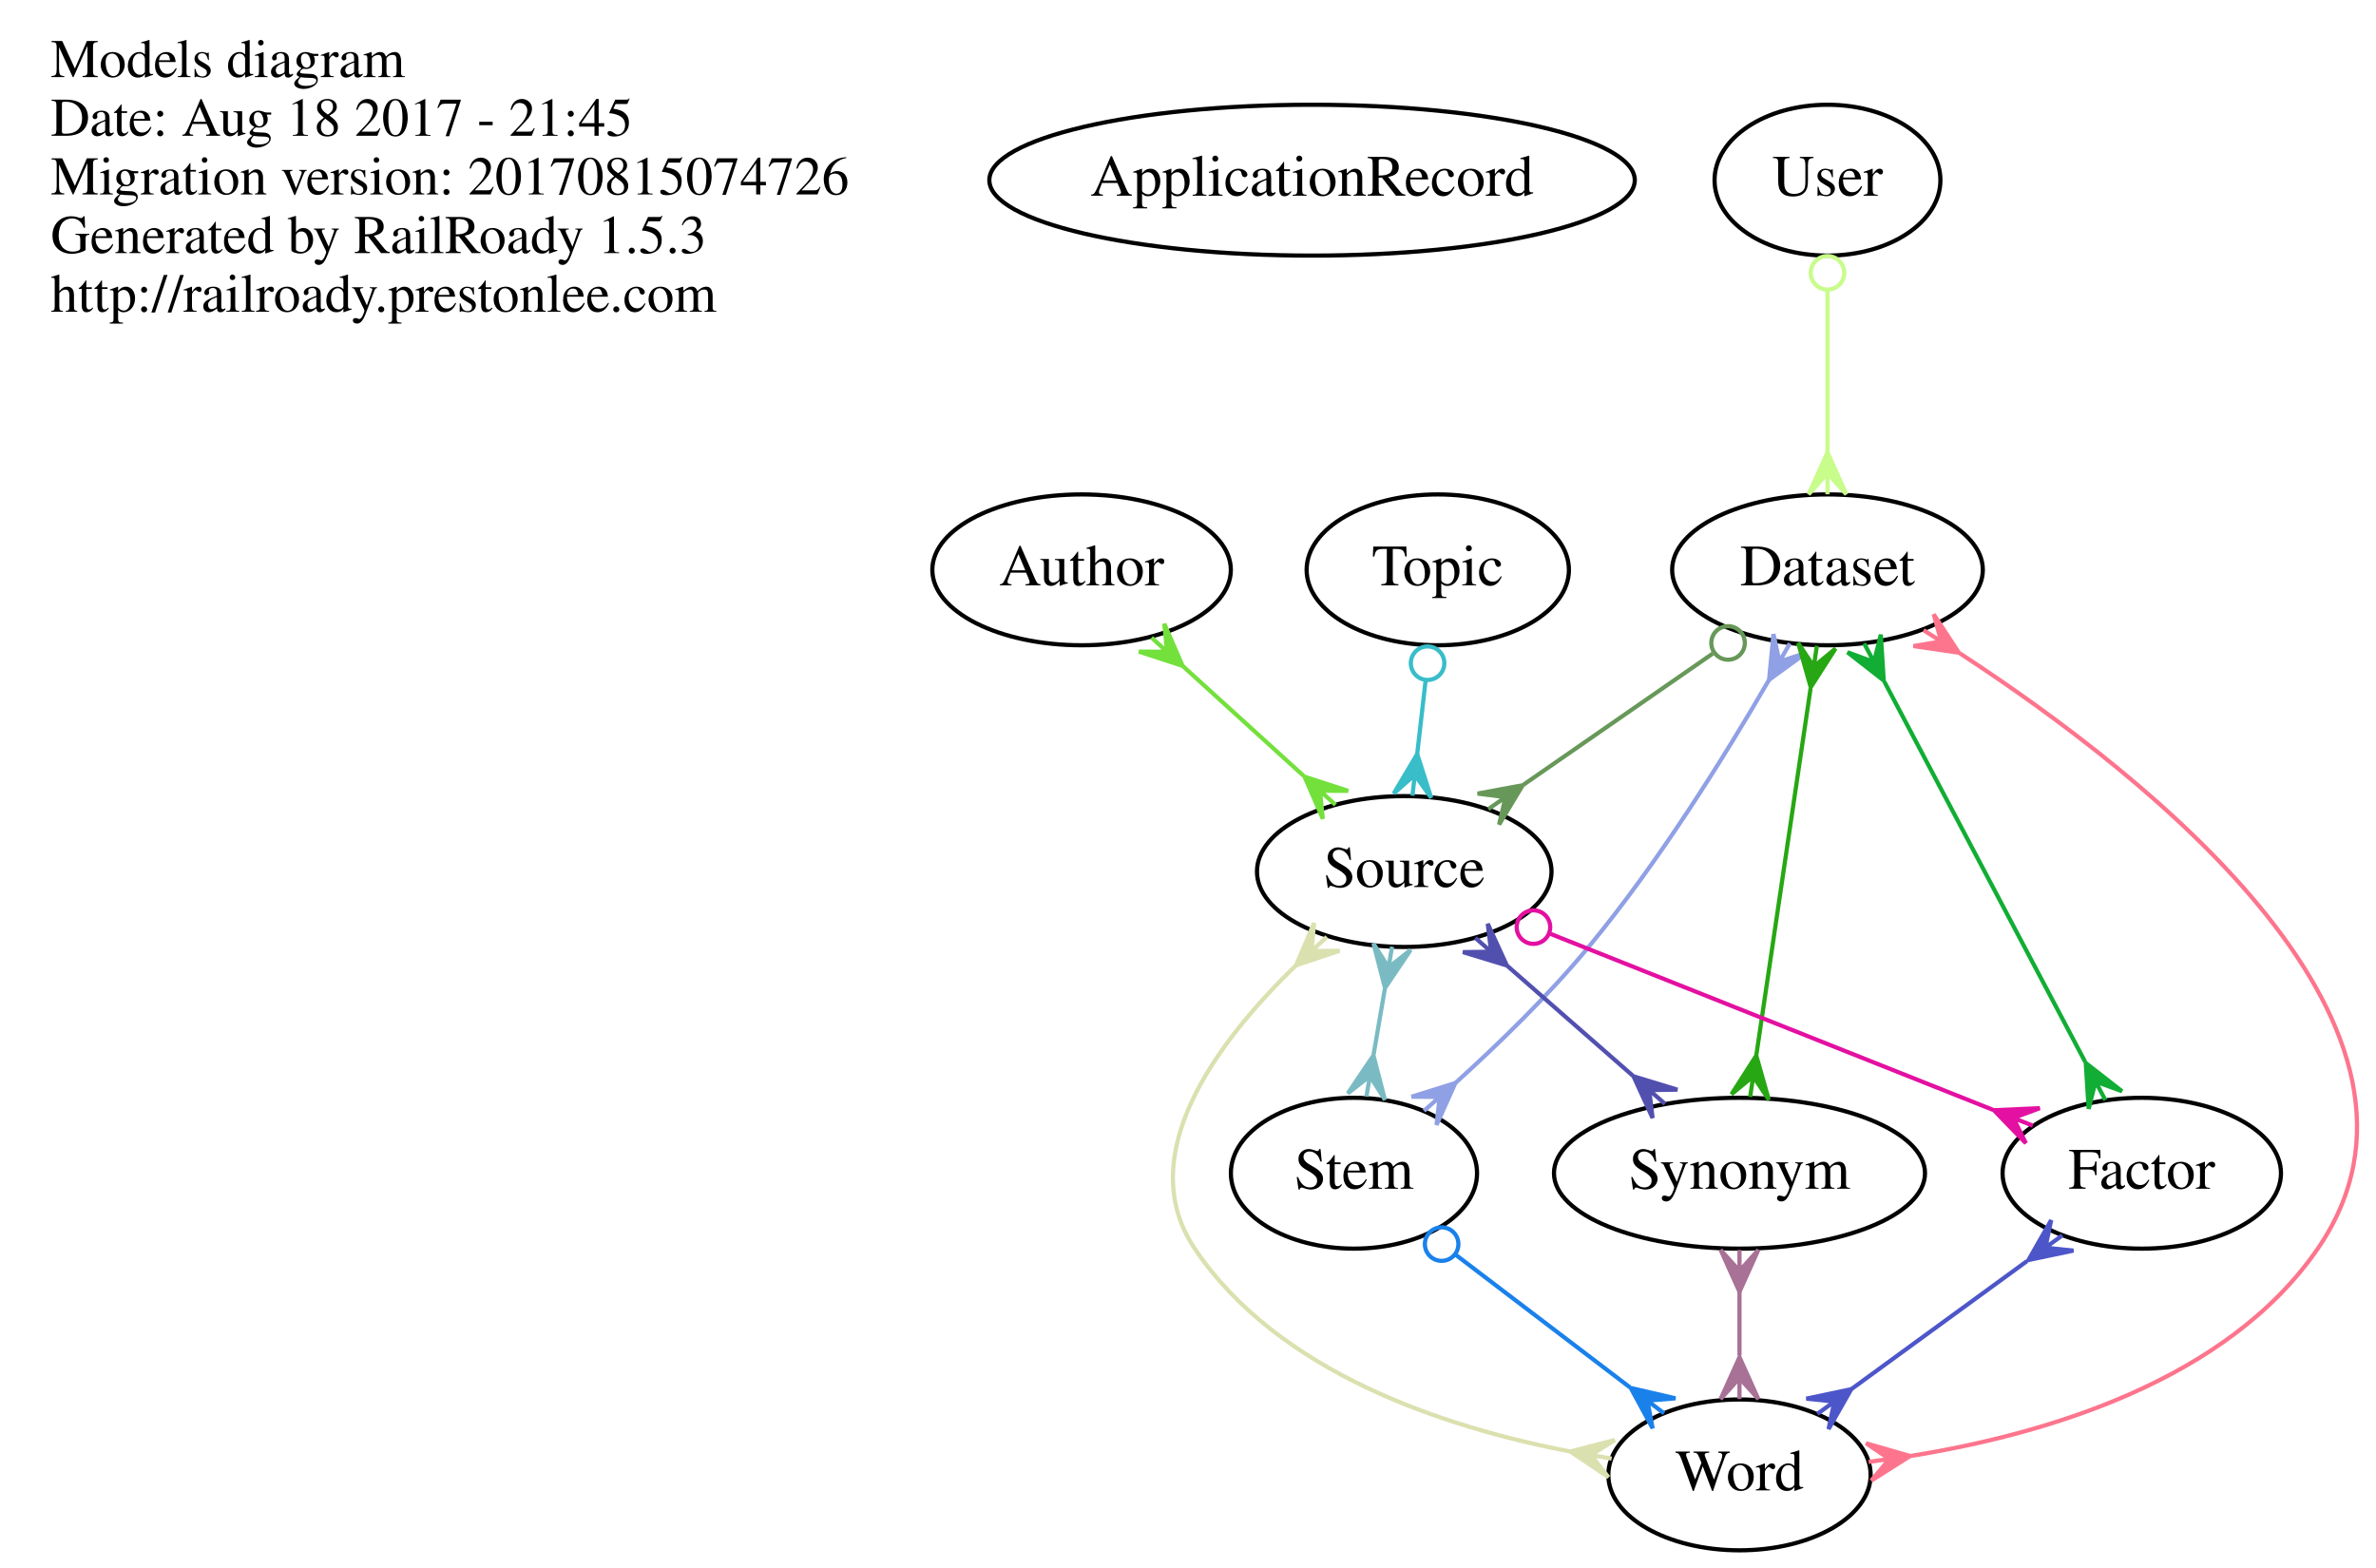
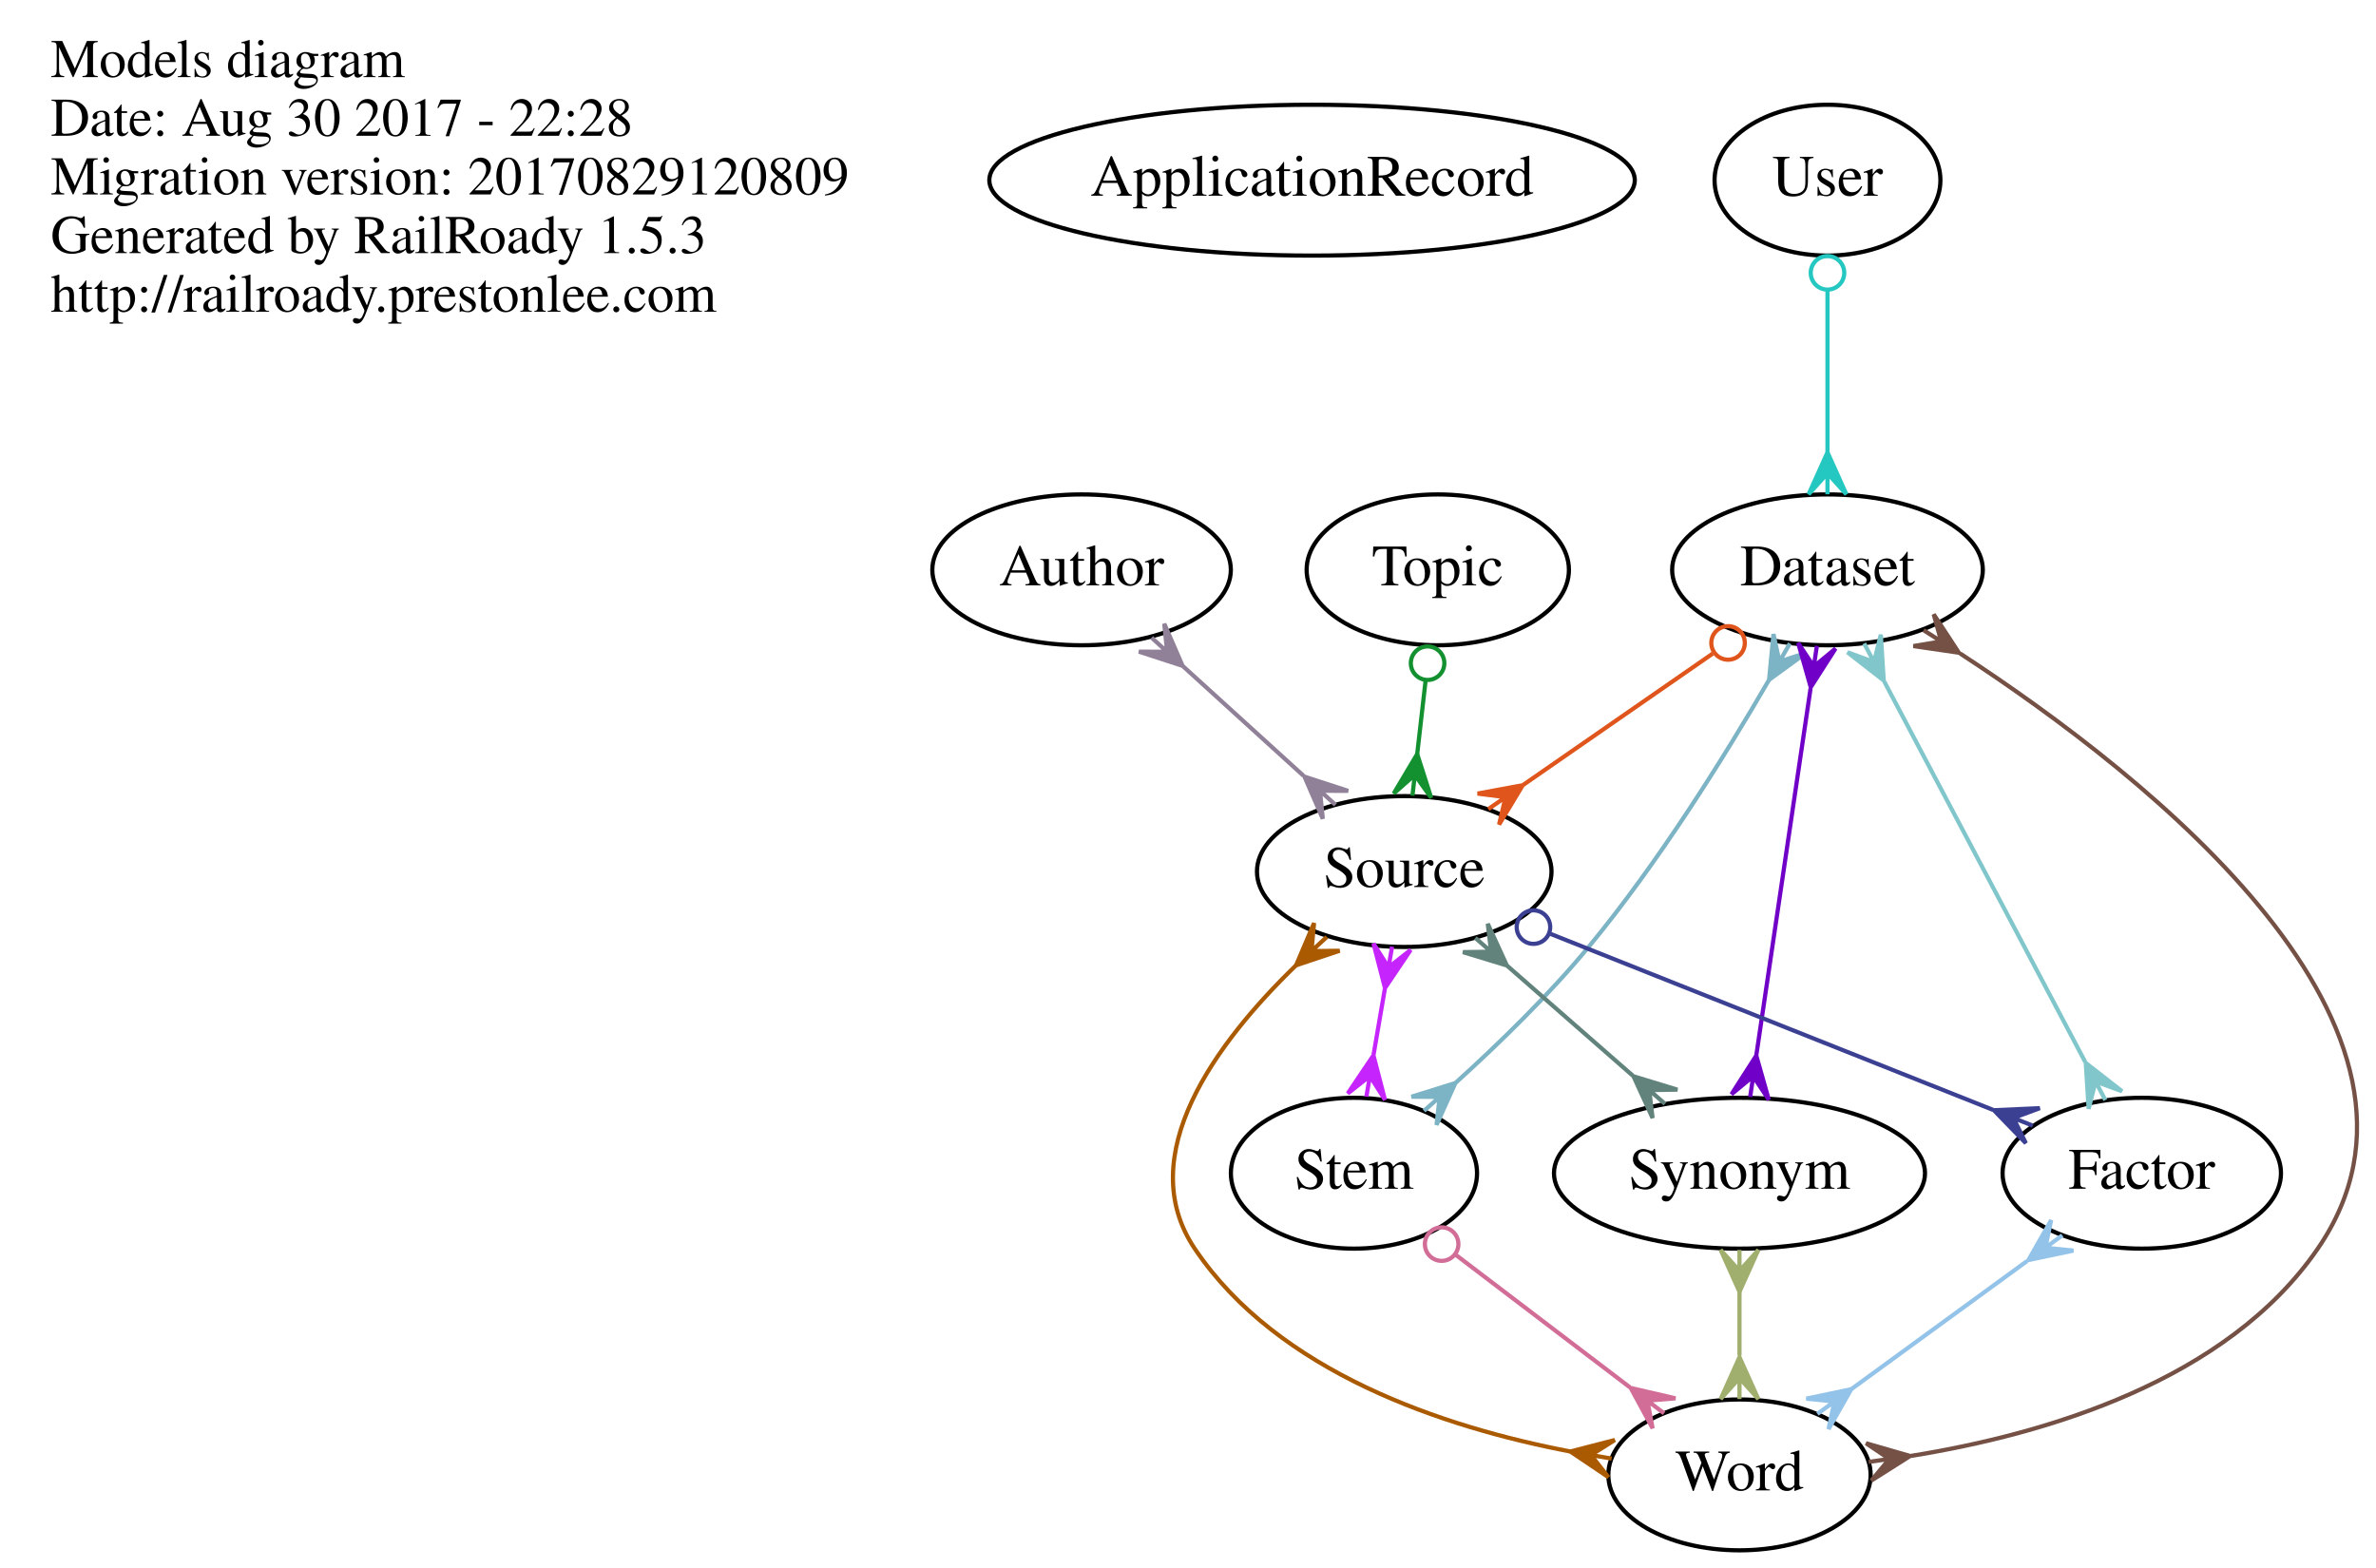
<svg xmlns="http://www.w3.org/2000/svg" width="567pt" height="374pt" viewBox="0.00 0.00 566.79 374.00">
  <g id="graph0" class="graph" transform="scale(1 1) rotate(0) translate(4 370)">
    <polygon fill="none" stroke="none" points="-4,4 -4,-370 562.786,-370 562.786,4 -4,4" />
    <g id="node1" class="node">
      <text text-anchor="start" x="8" y="-351.6" font-family="Times,serif" font-size="13.00">Models diagram</text>
-       <text text-anchor="start" x="8" y="-337.6" font-family="Times,serif" font-size="13.00">Date: Aug 18 2017 - 21:45</text>
-       <text text-anchor="start" x="8" y="-323.6" font-family="Times,serif" font-size="13.00">Migration version: 20170815074726</text>
+       <text text-anchor="start" x="8" y="-337.6" font-family="Times,serif" font-size="13.00">Date: Aug 30 2017 - 22:28</text>
+       <text text-anchor="start" x="8" y="-323.6" font-family="Times,serif" font-size="13.00">Migration version: 20170829120809</text>
      <text text-anchor="start" x="8" y="-309.6" font-family="Times,serif" font-size="13.00">Generated by RailRoady 1.5.3</text>
      <text text-anchor="start" x="8" y="-295.6" font-family="Times,serif" font-size="13.00">http://railroady.prestonlee.com</text>
    </g>
    <g id="node2" class="node">
      <ellipse fill="none" stroke="black" cx="309" cy="-327" rx="77.015" ry="18" />
      <text text-anchor="middle" x="309" y="-323.3" font-family="Times,serif" font-size="14.00">ApplicationRecord</text>
    </g>
    <g id="node3" class="node">
      <ellipse fill="none" stroke="black" cx="254" cy="-234" rx="35.619" ry="18" />
      <text text-anchor="middle" x="254" y="-230.3" font-family="Times,serif" font-size="14.00">Author</text>
    </g>
    <g id="node6" class="node">
      <ellipse fill="none" stroke="black" cx="331" cy="-162" rx="35.145" ry="18" />
      <text text-anchor="middle" x="331" y="-158.3" font-family="Times,serif" font-size="14.00">Source</text>
    </g>
    <g id="edge1" class="edge">
-       <path fill="none" stroke="#74e03c" d="M278.139,-211.055C287.313,-202.715 297.757,-193.221 306.925,-184.886" />
-       <polygon fill="#74e03c" stroke="#74e03c" points="278.107,-211.084 267.681,-214.481 274.408,-214.448 270.708,-217.811 270.708,-217.811 270.708,-217.811 274.408,-214.448 273.735,-221.141 278.107,-211.084 278.107,-211.084" />
-       <polygon fill="#74e03c" stroke="#74e03c" points="307.19,-184.646 317.616,-181.249 310.89,-181.282 314.589,-177.919 314.589,-177.919 314.589,-177.919 310.89,-181.282 311.562,-174.589 307.19,-184.646 307.19,-184.646" />
+       <path fill="none" stroke="#908198" d="M278.139,-211.055C287.313,-202.715 297.757,-193.221 306.925,-184.886" />
+       <polygon fill="#908198" stroke="#908198" points="278.107,-211.084 267.681,-214.481 274.408,-214.448 270.708,-217.811 270.708,-217.811 270.708,-217.811 274.408,-214.448 273.735,-221.141 278.107,-211.084 278.107,-211.084" />
+       <polygon fill="#908198" stroke="#908198" points="307.19,-184.646 317.616,-181.249 310.89,-181.282 314.589,-177.919 314.589,-177.919 314.589,-177.919 310.89,-181.282 311.562,-174.589 307.19,-184.646 307.19,-184.646" />
    </g>
    <g id="node4" class="node">
      <ellipse fill="none" stroke="black" cx="432" cy="-234" rx="37.07" ry="18" />
      <text text-anchor="middle" x="432" y="-230.3" font-family="Times,serif" font-size="14.00">Dataset</text>
    </g>
    <g id="node5" class="node">
      <ellipse fill="none" stroke="black" cx="507" cy="-90" rx="33.221" ry="18" />
      <text text-anchor="middle" x="507" y="-86.3" font-family="Times,serif" font-size="14.00">Factor</text>
    </g>
    <g id="edge3" class="edge">
-       <path fill="none" stroke="#11ad34" d="M445.564,-207.318C459.147,-181.602 479.927,-142.257 493.491,-116.578" />
-       <polygon fill="#11ad34" stroke="#11ad34" points="445.421,-207.59 436.771,-214.331 443.085,-212.012 440.75,-216.433 440.75,-216.433 440.75,-216.433 443.085,-212.012 444.729,-218.535 445.421,-207.59 445.421,-207.59" />
-       <polygon fill="#11ad34" stroke="#11ad34" points="493.635,-116.304 502.285,-109.563 495.97,-111.883 498.305,-107.462 498.305,-107.462 498.305,-107.462 495.97,-111.883 494.326,-105.36 493.635,-116.304 493.635,-116.304" />
+       <path fill="none" stroke="#81c6cb" d="M445.564,-207.318C459.147,-181.602 479.927,-142.257 493.491,-116.578" />
+       <polygon fill="#81c6cb" stroke="#81c6cb" points="445.421,-207.59 436.771,-214.331 443.085,-212.012 440.75,-216.433 440.75,-216.433 440.75,-216.433 443.085,-212.012 444.729,-218.535 445.421,-207.59 445.421,-207.59" />
+       <polygon fill="#81c6cb" stroke="#81c6cb" points="493.635,-116.304 502.285,-109.563 495.97,-111.883 498.305,-107.462 498.305,-107.462 498.305,-107.462 495.97,-111.883 494.326,-105.36 493.635,-116.304 493.635,-116.304" />
    </g>
    <g id="edge2" class="edge">
-       <path fill="none" stroke="#679859" d="M404.616,-214.021C390.617,-204.319 373.596,-192.522 359.449,-182.717" />
-       <ellipse fill="none" stroke="#679859" cx="408.274" cy="-216.556" rx="4" ry="4" />
-       <polygon fill="#679859" stroke="#679859" points="359.283,-182.602 353.627,-173.207 355.173,-179.754 351.064,-176.906 351.064,-176.906 351.064,-176.906 355.173,-179.754 348.5,-180.604 359.283,-182.602 359.283,-182.602" />
+       <path fill="none" stroke="#df551b" d="M404.616,-214.021C390.617,-204.319 373.596,-192.522 359.449,-182.717" />
+       <ellipse fill="none" stroke="#df551b" cx="408.274" cy="-216.556" rx="4" ry="4" />
+       <polygon fill="#df551b" stroke="#df551b" points="359.283,-182.602 353.627,-173.207 355.173,-179.754 351.064,-176.906 351.064,-176.906 351.064,-176.906 355.173,-179.754 348.5,-180.604 359.283,-182.602 359.283,-182.602" />
    </g>
    <g id="node7" class="node">
      <ellipse fill="none" stroke="black" cx="319" cy="-90" rx="29.372" ry="18" />
      <text text-anchor="middle" x="319" y="-86.3" font-family="Times,serif" font-size="14.00">Stem</text>
    </g>
    <g id="edge5" class="edge">
-       <path fill="none" stroke="#90a0e5" d="M418.041,-207.717C407.333,-189.264 391.612,-164.075 375,-144 365.479,-132.494 353.622,-120.951 343.272,-111.589" />
-       <polygon fill="#90a0e5" stroke="#90a0e5" points="418.06,-207.751 419.111,-218.667 420.539,-212.093 423.019,-216.435 423.019,-216.435 423.019,-216.435 420.539,-212.093 426.926,-214.204 418.06,-207.751 418.06,-207.751" />
-       <polygon fill="#90a0e5" stroke="#90a0e5" points="343.198,-111.524 338.7,-101.523 339.457,-108.207 335.715,-104.891 335.715,-104.891 335.715,-104.891 339.457,-108.207 332.73,-108.258 343.198,-111.524 343.198,-111.524" />
+       <path fill="none" stroke="#7cb3c5" d="M418.041,-207.717C407.333,-189.264 391.612,-164.075 375,-144 365.479,-132.494 353.622,-120.951 343.272,-111.589" />
+       <polygon fill="#7cb3c5" stroke="#7cb3c5" points="418.06,-207.751 419.111,-218.667 420.539,-212.093 423.019,-216.435 423.019,-216.435 423.019,-216.435 420.539,-212.093 426.926,-214.204 418.06,-207.751 418.06,-207.751" />
+       <polygon fill="#7cb3c5" stroke="#7cb3c5" points="343.198,-111.524 338.7,-101.523 339.457,-108.207 335.715,-104.891 335.715,-104.891 335.715,-104.891 339.457,-108.207 332.73,-108.258 343.198,-111.524 343.198,-111.524" />
    </g>
    <g id="node8" class="node">
      <ellipse fill="none" stroke="black" cx="411" cy="-90" rx="44.271" ry="18" />
      <text text-anchor="middle" x="411" y="-86.3" font-family="Times,serif" font-size="14.00">Synonym</text>
    </g>
    <g id="edge6" class="edge">
-       <path fill="none" stroke="#27a713" d="M427.96,-205.679C424.234,-180.487 418.734,-143.295 415.016,-118.156" />
-       <polygon fill="#27a713" stroke="#27a713" points="428.004,-205.979 425.015,-216.53 428.735,-210.925 429.467,-215.871 429.467,-215.871 429.467,-215.871 428.735,-210.925 433.918,-215.213 428.004,-205.979 428.004,-205.979" />
-       <polygon fill="#27a713" stroke="#27a713" points="415.005,-118.082 417.994,-107.531 414.274,-113.135 413.542,-108.189 413.542,-108.189 413.542,-108.189 414.274,-113.135 409.09,-108.848 415.005,-118.082 415.005,-118.082" />
+       <path fill="none" stroke="#7000c7" d="M427.96,-205.679C424.234,-180.487 418.734,-143.295 415.016,-118.156" />
+       <polygon fill="#7000c7" stroke="#7000c7" points="428.004,-205.979 425.015,-216.53 428.735,-210.925 429.467,-215.871 429.467,-215.871 429.467,-215.871 428.735,-210.925 433.918,-215.213 428.004,-205.979 428.004,-205.979" />
+       <polygon fill="#7000c7" stroke="#7000c7" points="415.005,-118.082 417.994,-107.531 414.274,-113.135 413.542,-108.189 413.542,-108.189 413.542,-108.189 414.274,-113.135 409.09,-108.848 415.005,-118.082 415.005,-118.082" />
    </g>
    <g id="node11" class="node">
      <ellipse fill="none" stroke="black" cx="411" cy="-18" rx="31.297" ry="18" />
      <text text-anchor="middle" x="411" y="-14.3" font-family="Times,serif" font-size="14.00">Word</text>
    </g>
    <g id="edge4" class="edge">
-       <path fill="none" stroke="#fd758d" d="M463.64,-214.042C509.404,-184.176 584.865,-124.194 549,-72 527.36,-40.507 484.213,-27.719 451.895,-22.531" />
-       <polygon fill="#fd758d" stroke="#fd758d" points="463.355,-214.224 452.505,-215.809 459.14,-216.913 454.925,-219.602 454.925,-219.602 454.925,-219.602 459.14,-216.913 457.345,-223.396 463.355,-214.224 463.355,-214.224" />
-       <polygon fill="#fd758d" stroke="#fd758d" points="451.725,-22.507 442.458,-16.645 446.774,-21.803 441.824,-21.1 441.824,-21.1 441.824,-21.1 446.774,-21.803 441.191,-25.555 451.725,-22.507 451.725,-22.507" />
+       <path fill="none" stroke="#745045" d="M463.64,-214.042C509.404,-184.176 584.865,-124.194 549,-72 527.36,-40.507 484.213,-27.719 451.895,-22.531" />
+       <polygon fill="#745045" stroke="#745045" points="463.355,-214.224 452.505,-215.809 459.14,-216.913 454.925,-219.602 454.925,-219.602 454.925,-219.602 459.14,-216.913 457.345,-223.396 463.355,-214.224 463.355,-214.224" />
+       <polygon fill="#745045" stroke="#745045" points="451.725,-22.507 442.458,-16.645 446.774,-21.803 441.824,-21.1 441.824,-21.1 441.824,-21.1 446.774,-21.803 441.191,-25.555 451.725,-22.507 451.725,-22.507" />
    </g>
    <g id="edge7" class="edge">
-       <path fill="none" stroke="#4d56c9" d="M479.587,-69.011C466.454,-59.435 450.785,-48.01 437.74,-38.498" />
-       <polygon fill="#4d56c9" stroke="#4d56c9" points="479.953,-69.278 485.382,-78.806 483.993,-72.224 488.033,-75.17 488.033,-75.17 488.033,-75.17 483.993,-72.224 490.685,-71.534 479.953,-69.278 479.953,-69.278" />
-       <polygon fill="#4d56c9" stroke="#4d56c9" points="437.681,-38.455 432.252,-28.927 433.641,-35.509 429.6,-32.563 429.6,-32.563 429.6,-32.563 433.641,-35.509 426.949,-36.199 437.681,-38.455 437.681,-38.455" />
+       <path fill="none" stroke="#93c3e8" d="M479.587,-69.011C466.454,-59.435 450.785,-48.01 437.74,-38.498" />
+       <polygon fill="#93c3e8" stroke="#93c3e8" points="479.953,-69.278 485.382,-78.806 483.993,-72.224 488.033,-75.17 488.033,-75.17 488.033,-75.17 483.993,-72.224 490.685,-71.534 479.953,-69.278 479.953,-69.278" />
+       <polygon fill="#93c3e8" stroke="#93c3e8" points="437.681,-38.455 432.252,-28.927 433.641,-35.509 429.6,-32.563 429.6,-32.563 429.6,-32.563 433.641,-35.509 426.949,-36.199 437.681,-38.455 437.681,-38.455" />
    </g>
    <g id="edge8" class="edge">
-       <path fill="none" stroke="#e310a1" d="M365.926,-147.109C396.519,-134.941 440.772,-117.341 471.527,-105.109" />
-       <ellipse fill="none" stroke="#e310a1" cx="361.831" cy="-148.738" rx="4" ry="4" />
-       <polygon fill="#e310a1" stroke="#e310a1" points="471.711,-105.035 482.666,-105.521 476.357,-103.188 481.003,-101.34 481.003,-101.34 481.003,-101.34 476.357,-103.188 479.34,-97.158 471.711,-105.035 471.711,-105.035" />
+       <path fill="none" stroke="#3b4092" d="M365.926,-147.109C396.519,-134.941 440.772,-117.341 471.527,-105.109" />
+       <ellipse fill="none" stroke="#3b4092" cx="361.831" cy="-148.738" rx="4" ry="4" />
+       <polygon fill="#3b4092" stroke="#3b4092" points="471.711,-105.035 482.666,-105.521 476.357,-103.188 481.003,-101.34 481.003,-101.34 481.003,-101.34 476.357,-103.188 479.34,-97.158 471.711,-105.035 471.711,-105.035" />
    </g>
    <g id="edge10" class="edge">
-       <path fill="none" stroke="#7abbc3" d="M326.372,-134.005C325.493,-128.873 324.571,-123.499 323.689,-118.355" />
-       <polygon fill="#7abbc3" stroke="#7abbc3" points="326.405,-134.199 323.66,-144.815 327.25,-139.127 328.095,-144.055 328.095,-144.055 328.095,-144.055 327.25,-139.127 332.53,-143.295 326.405,-134.199 326.405,-134.199" />
-       <polygon fill="#7abbc3" stroke="#7abbc3" points="323.651,-118.132 326.397,-107.515 322.806,-113.203 321.961,-108.275 321.961,-108.275 321.961,-108.275 322.806,-113.203 317.526,-109.036 323.651,-118.132 323.651,-118.132" />
+       <path fill="none" stroke="#c524fc" d="M326.372,-134.005C325.493,-128.873 324.571,-123.499 323.689,-118.355" />
+       <polygon fill="#c524fc" stroke="#c524fc" points="326.405,-134.199 323.66,-144.815 327.25,-139.127 328.095,-144.055 328.095,-144.055 328.095,-144.055 327.25,-139.127 332.53,-143.295 326.405,-134.199 326.405,-134.199" />
+       <polygon fill="#c524fc" stroke="#c524fc" points="323.651,-118.132 326.397,-107.515 322.806,-113.203 321.961,-108.275 321.961,-108.275 321.961,-108.275 322.806,-113.203 317.526,-109.036 323.651,-118.132 323.651,-118.132" />
    </g>
    <g id="edge11" class="edge">
-       <path fill="none" stroke="#5250af" d="M355.577,-139.495C365.079,-131.181 375.953,-121.666 385.537,-113.28" />
-       <polygon fill="#5250af" stroke="#5250af" points="355.492,-139.57 345.003,-142.768 351.729,-142.862 347.966,-146.155 347.966,-146.155 347.966,-146.155 351.729,-142.862 350.929,-149.541 355.492,-139.57 355.492,-139.57" />
-       <polygon fill="#5250af" stroke="#5250af" points="385.701,-113.137 396.19,-109.938 389.464,-109.844 393.227,-106.552 393.227,-106.552 393.227,-106.552 389.464,-109.844 390.263,-103.165 385.701,-113.137 385.701,-113.137" />
+       <path fill="none" stroke="#62837c" d="M355.577,-139.495C365.079,-131.181 375.953,-121.666 385.537,-113.28" />
+       <polygon fill="#62837c" stroke="#62837c" points="355.492,-139.57 345.003,-142.768 351.729,-142.862 347.966,-146.155 347.966,-146.155 347.966,-146.155 351.729,-142.862 350.929,-149.541 355.492,-139.57 355.492,-139.57" />
+       <polygon fill="#62837c" stroke="#62837c" points="385.701,-113.137 396.19,-109.938 389.464,-109.844 393.227,-106.552 393.227,-106.552 393.227,-106.552 389.464,-109.844 390.263,-103.165 385.701,-113.137 385.701,-113.137" />
    </g>
    <g id="edge9" class="edge">
-       <path fill="none" stroke="#dbe0af" d="M305.116,-139.56C286.138,-121.169 266.074,-94.204 281,-72 300.852,-42.468 340.342,-29.383 370.614,-23.59" />
-       <polygon fill="#dbe0af" stroke="#dbe0af" points="305.181,-139.619 309.481,-149.707 308.856,-143.009 312.532,-146.399 312.532,-146.399 312.532,-146.399 308.856,-143.009 315.583,-143.091 305.181,-139.619 305.181,-139.619" />
-       <polygon fill="#dbe0af" stroke="#dbe0af" points="370.63,-23.587 381.248,-26.326 375.558,-22.739 380.485,-21.891 380.485,-21.891 380.485,-21.891 375.558,-22.739 379.722,-17.457 370.63,-23.587 370.63,-23.587" />
+       <path fill="none" stroke="#aa5a01" d="M305.116,-139.56C286.138,-121.169 266.074,-94.204 281,-72 300.852,-42.468 340.342,-29.383 370.614,-23.59" />
+       <polygon fill="#aa5a01" stroke="#aa5a01" points="305.181,-139.619 309.481,-149.707 308.856,-143.009 312.532,-146.399 312.532,-146.399 312.532,-146.399 308.856,-143.009 315.583,-143.091 305.181,-139.619 305.181,-139.619" />
+       <polygon fill="#aa5a01" stroke="#aa5a01" points="370.63,-23.587 381.248,-26.326 375.558,-22.739 380.485,-21.891 380.485,-21.891 380.485,-21.891 375.558,-22.739 379.722,-17.457 370.63,-23.587 370.63,-23.587" />
    </g>
    <g id="edge12" class="edge">
-       <path fill="none" stroke="#1a81ea" d="M343.136,-70.635C355.952,-60.884 371.719,-48.888 384.829,-38.913" />
-       <ellipse fill="none" stroke="#1a81ea" cx="339.922" cy="-73.081" rx="4" ry="4" />
-       <polygon fill="#1a81ea" stroke="#1a81ea" points="385.044,-38.749 395.727,-36.275 389.023,-35.722 393.002,-32.694 393.002,-32.694 393.002,-32.694 389.023,-35.722 390.277,-29.113 385.044,-38.749 385.044,-38.749" />
+       <path fill="none" stroke="#d16d96" d="M343.136,-70.635C355.952,-60.884 371.719,-48.888 384.829,-38.913" />
+       <ellipse fill="none" stroke="#d16d96" cx="339.922" cy="-73.081" rx="4" ry="4" />
+       <polygon fill="#d16d96" stroke="#d16d96" points="385.044,-38.749 395.727,-36.275 389.023,-35.722 393.002,-32.694 393.002,-32.694 393.002,-32.694 389.023,-35.722 390.277,-29.113 385.044,-38.749 385.044,-38.749" />
    </g>
    <g id="edge13" class="edge">
-       <path fill="none" stroke="#a87196" d="M411,-61.665C411,-56.687 411,-51.491 411,-46.507" />
-       <polygon fill="#a87196" stroke="#a87196" points="411,-61.697 406.5,-71.697 411,-66.697 411,-71.697 411,-71.697 411,-71.697 411,-66.697 415.5,-71.697 411,-61.697 411,-61.697" />
-       <polygon fill="#a87196" stroke="#a87196" points="411,-46.104 415.5,-36.104 411,-41.104 411,-36.104 411,-36.104 411,-36.104 411,-41.104 406.5,-36.104 411,-46.104 411,-46.104" />
+       <path fill="none" stroke="#a1af6e" d="M411,-61.665C411,-56.687 411,-51.491 411,-46.507" />
+       <polygon fill="#a1af6e" stroke="#a1af6e" points="411,-61.697 406.5,-71.697 411,-66.697 411,-71.697 411,-71.697 411,-71.697 411,-66.697 415.5,-71.697 411,-61.697 411,-61.697" />
+       <polygon fill="#a1af6e" stroke="#a1af6e" points="411,-46.104 415.5,-36.104 411,-41.104 411,-36.104 411,-36.104 411,-36.104 411,-41.104 406.5,-36.104 411,-46.104 411,-46.104" />
    </g>
    <g id="node9" class="node">
      <ellipse fill="none" stroke="black" cx="339" cy="-234" rx="31.297" ry="18" />
      <text text-anchor="middle" x="339" y="-230.3" font-family="Times,serif" font-size="14.00">Topic</text>
    </g>
    <g id="edge14" class="edge">
-       <path fill="none" stroke="#38bdc9" d="M336.102,-207.64C335.448,-201.92 334.752,-195.828 334.09,-190.042" />
-       <ellipse fill="none" stroke="#38bdc9" cx="336.568" cy="-211.722" rx="4" ry="4" />
-       <polygon fill="#38bdc9" stroke="#38bdc9" points="334.09,-190.04 337.426,-179.593 333.523,-185.072 332.955,-180.104 332.955,-180.104 332.955,-180.104 333.523,-185.072 328.484,-180.615 334.09,-190.04 334.09,-190.04" />
+       <path fill="none" stroke="#13902f" d="M336.102,-207.64C335.448,-201.92 334.752,-195.828 334.09,-190.042" />
+       <ellipse fill="none" stroke="#13902f" cx="336.568" cy="-211.722" rx="4" ry="4" />
+       <polygon fill="#13902f" stroke="#13902f" points="334.09,-190.04 337.426,-179.593 333.523,-185.072 332.955,-180.104 332.955,-180.104 332.955,-180.104 333.523,-185.072 328.484,-180.615 334.09,-190.04 334.09,-190.04" />
    </g>
    <g id="node10" class="node">
      <ellipse fill="none" stroke="black" cx="432" cy="-327" rx="26.949" ry="18" />
      <text text-anchor="middle" x="432" y="-323.3" font-family="Times,serif" font-size="14.00">User</text>
    </g>
    <g id="edge15" class="edge">
-       <path fill="none" stroke="#c8fc8b" d="M432,-300.729C432,-288.725 432,-274.362 432,-262.129" />
-       <ellipse fill="none" stroke="#c8fc8b" cx="432" cy="-304.884" rx="4" ry="4" />
-       <polygon fill="#c8fc8b" stroke="#c8fc8b" points="432,-262.04 436.5,-252.04 432,-257.04 432,-252.04 432,-252.04 432,-252.04 432,-257.04 427.5,-252.04 432,-262.04 432,-262.04" />
+       <path fill="none" stroke="#25c7c1" d="M432,-300.729C432,-288.725 432,-274.362 432,-262.129" />
+       <ellipse fill="none" stroke="#25c7c1" cx="432" cy="-304.884" rx="4" ry="4" />
+       <polygon fill="#25c7c1" stroke="#25c7c1" points="432,-262.04 436.5,-252.04 432,-257.04 432,-252.04 432,-252.04 432,-252.04 432,-257.04 427.5,-252.04 432,-262.04 432,-262.04" />
    </g>
  </g>
</svg>
